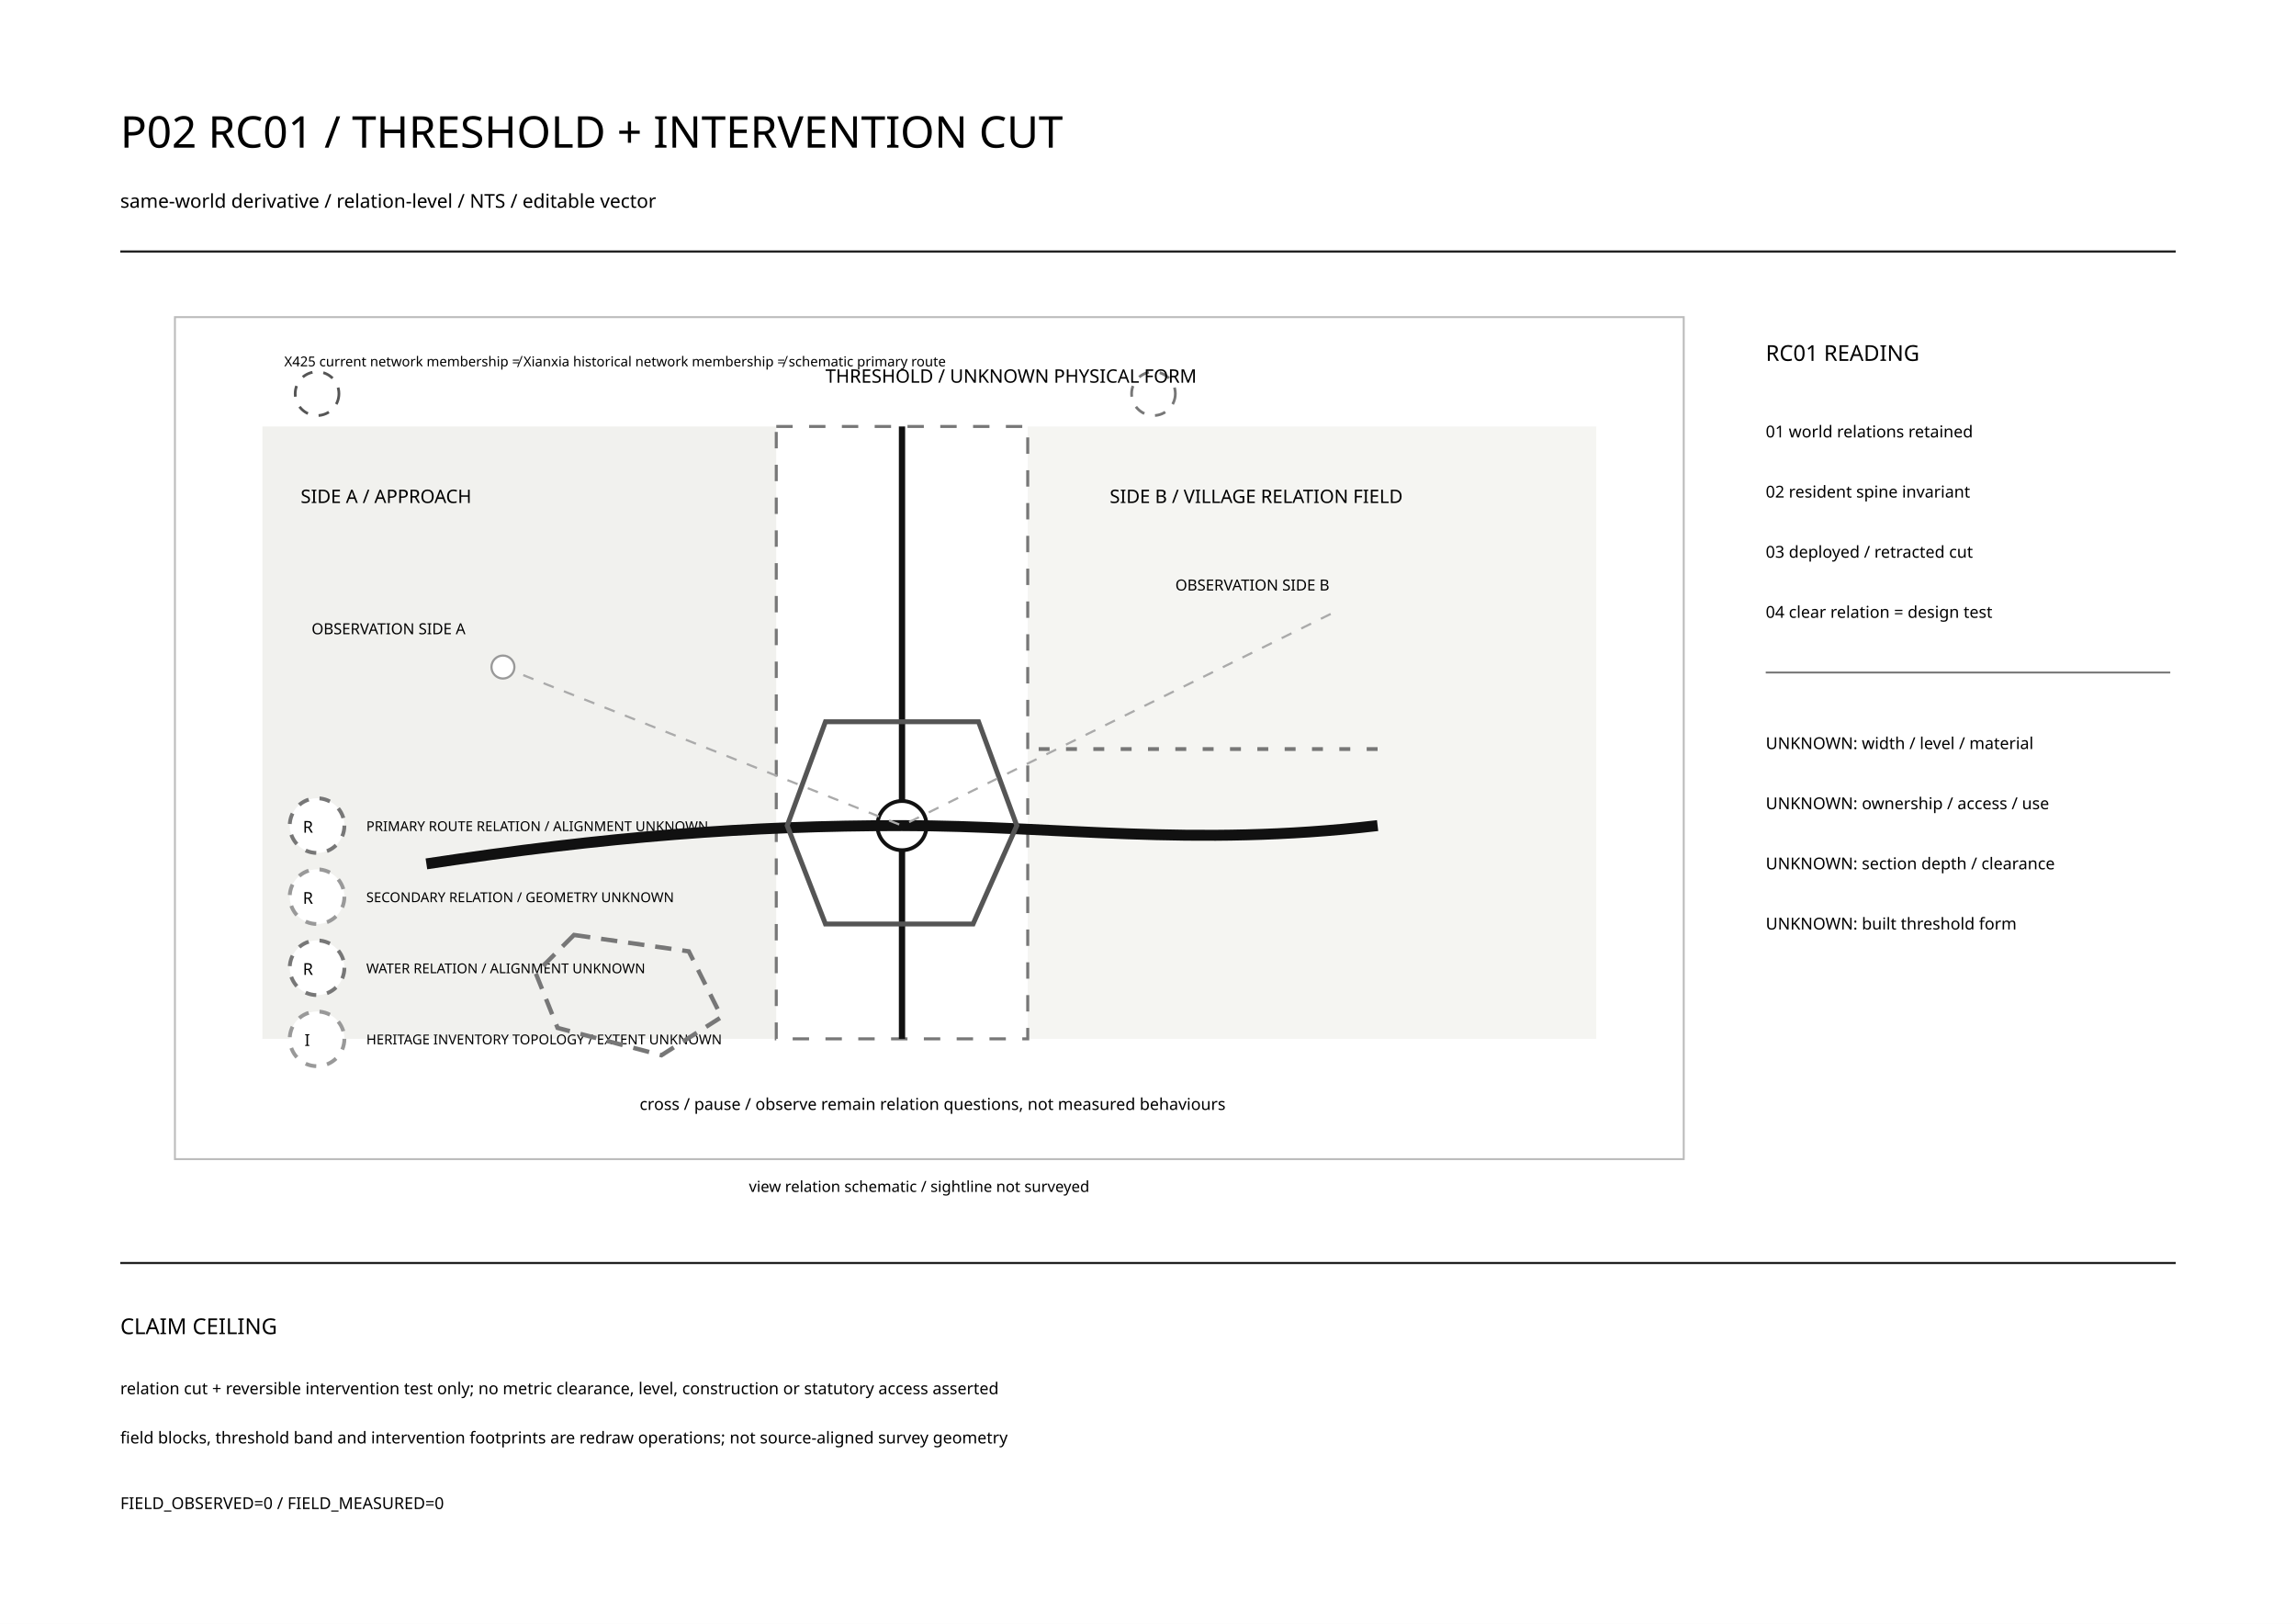
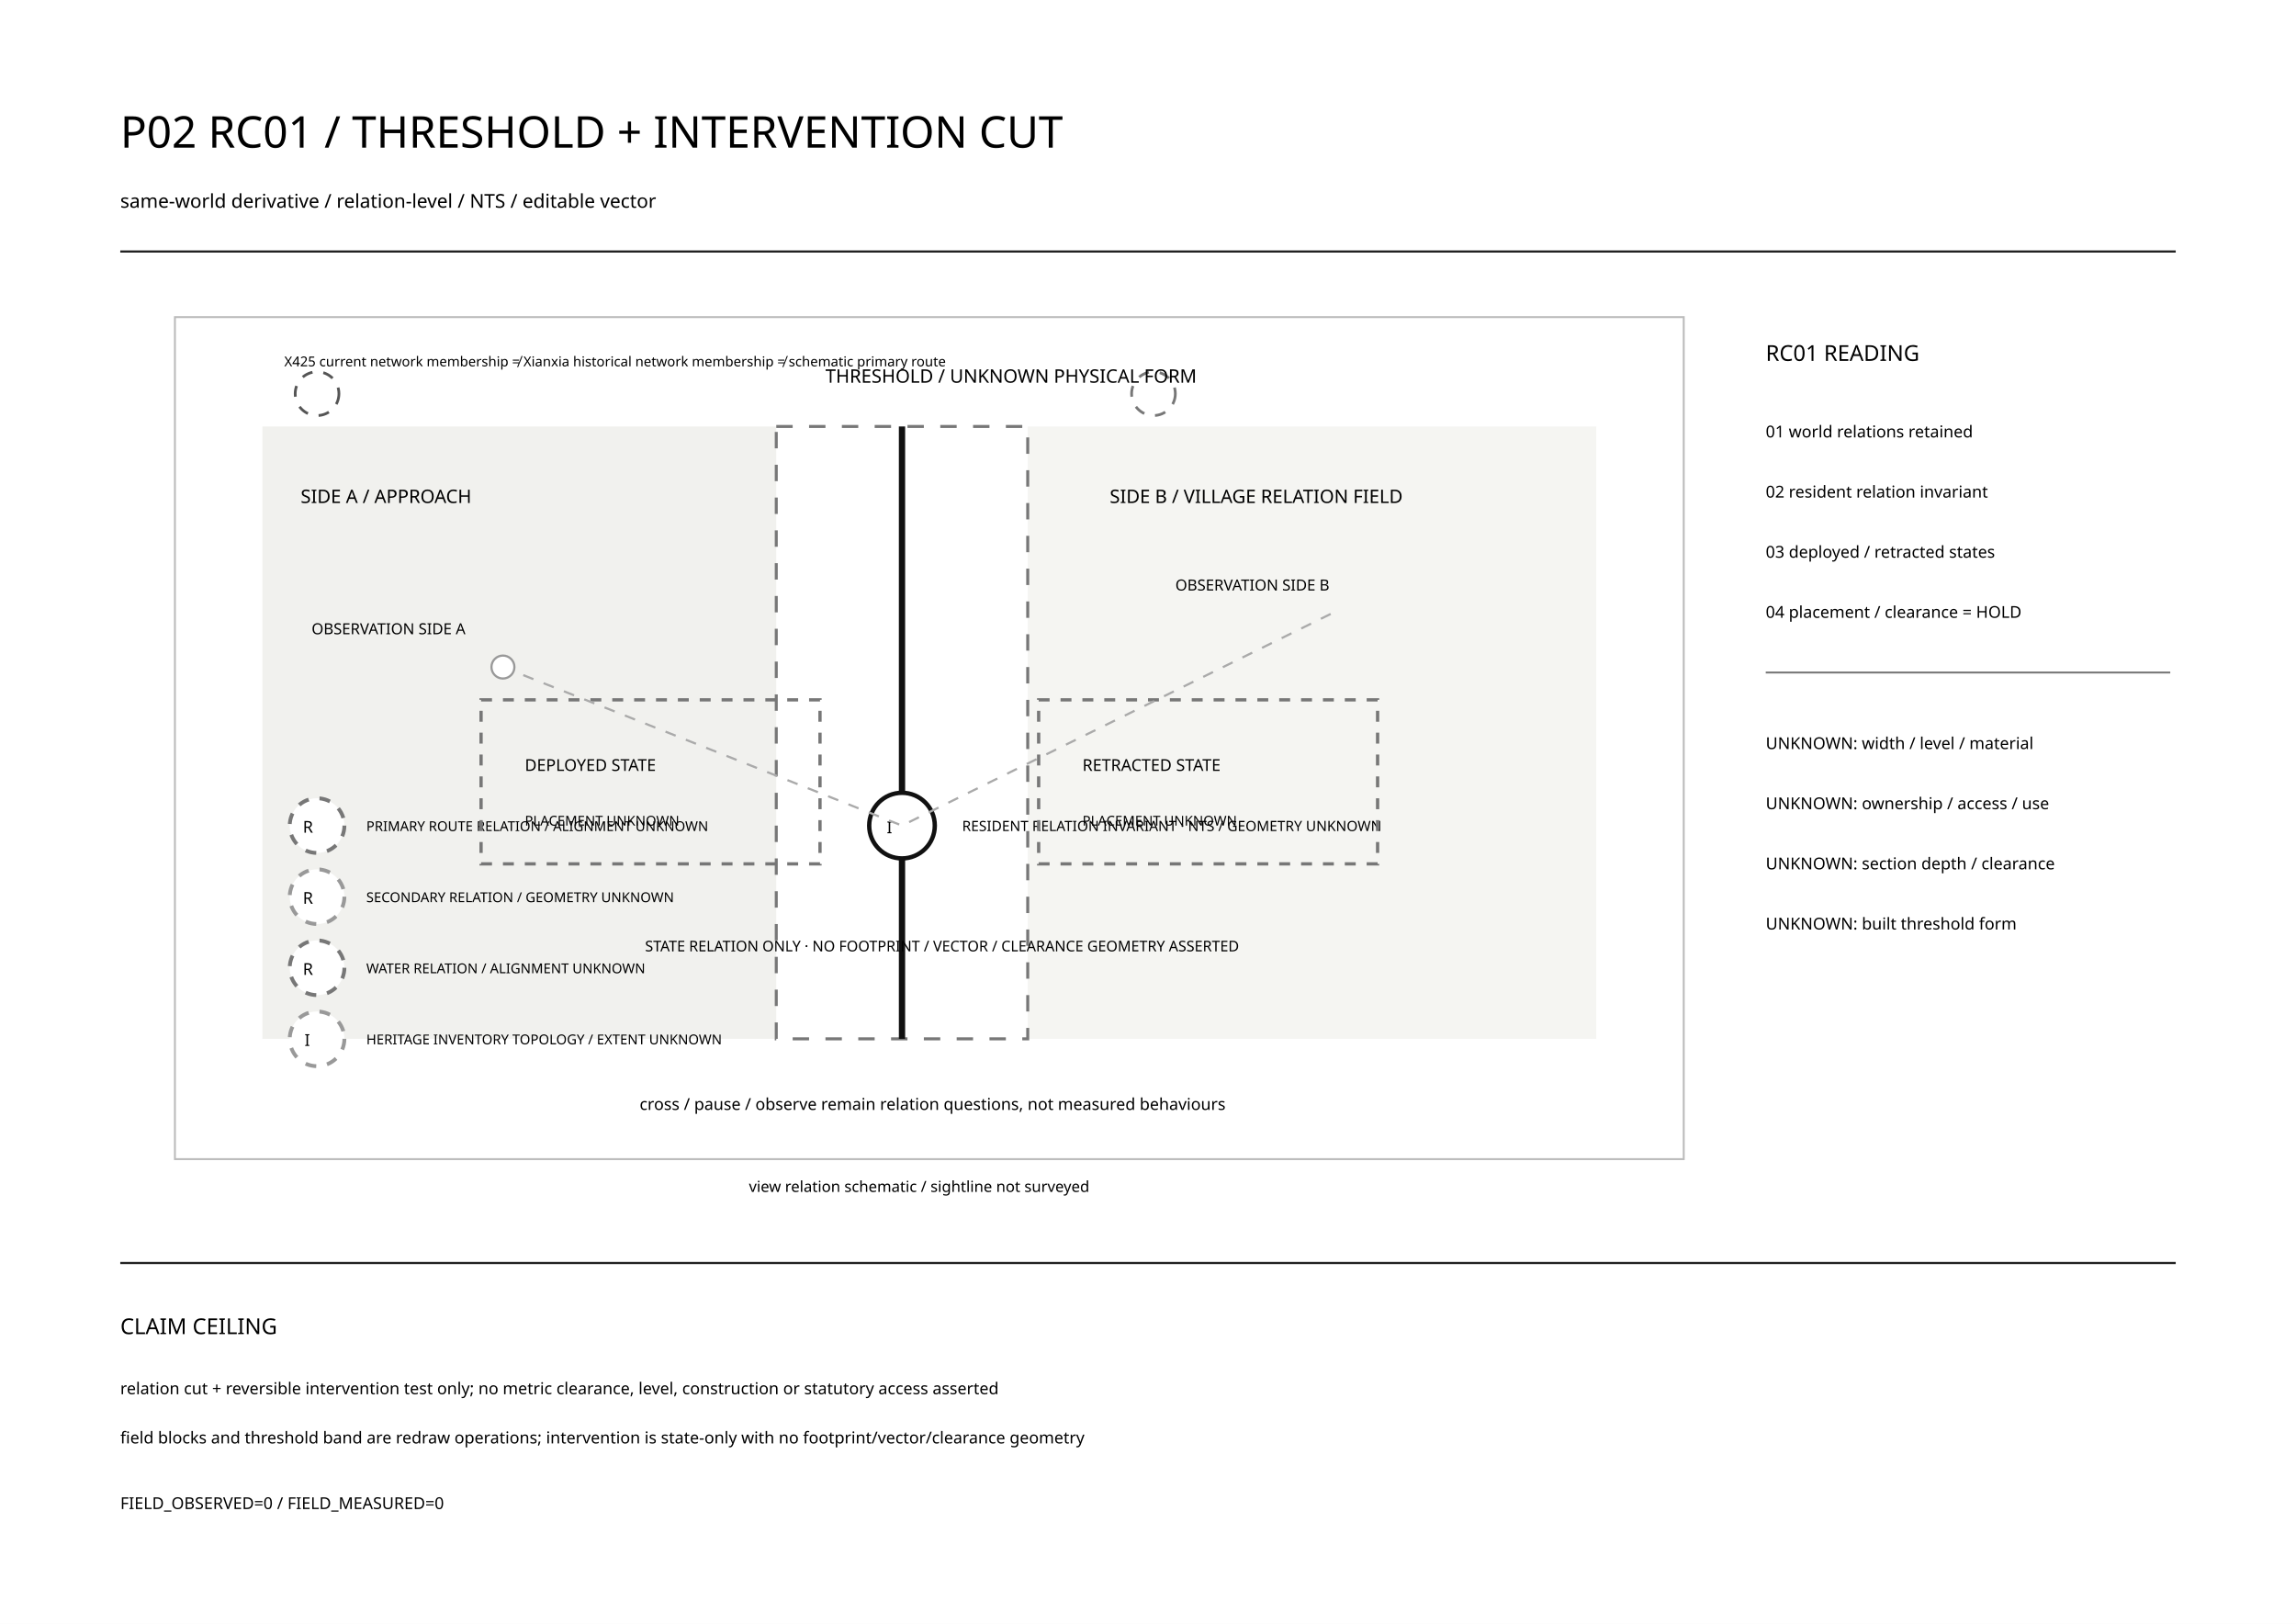
<svg xmlns="http://www.w3.org/2000/svg" width="420mm" height="297mm" viewBox="0 0 420 297">
  <rect width="420" height="297" fill="#fff" />
  <g id="L00-FRAME" font-family="sans-serif">
    <text x="22" y="27" font-size="8">P02 RC01 / THRESHOLD + INTERVENTION CUT</text>
    <text x="22" y="38" font-size="3.5">same-world derivative / relation-level / NTS / editable vector</text>
    <line x1="22" y1="46" x2="398" y2="46" stroke="#222" stroke-width="0.4" />
  </g>
  <g id="L08-CUT-FIELD">
    <rect x="32" y="58" width="276" height="154" fill="#fff" stroke="#bbb" stroke-width="0.35" />
    <rect x="48" y="78" width="94" height="112" fill="#f1f1ee" />
    <rect x="188" y="78" width="104" height="112" fill="#f5f5f2" />
    <rect id="RC01-THRESHOLD-UNCERTAINTY" x="142" y="78" width="46" height="112" fill="none" stroke="#777" stroke-width="0.55" stroke-dasharray="3 3" />
  </g>
  <g id="L10-WORLD-RELATIONS" font-family="sans-serif">
    <g id="REL-ROUTE-PRIMARY-01">
      <circle cx="58" cy="151" r="5" fill="#fff" stroke="#777" stroke-width=".7" stroke-dasharray="2 2" />
      <text x="55.4" y="152.3" font-size="3">R</text>
      <text x="67" y="152" font-size="2.5">PRIMARY ROUTE RELATION / ALIGNMENT UNKNOWN</text>
    </g>
    <g id="REL-ROUTE-SECONDARY-01">
      <circle cx="58" cy="164" r="5" fill="#fff" stroke="#999" stroke-width=".7" stroke-dasharray="2 2" />
      <text x="55.4" y="165.3" font-size="3">R</text>
      <text x="67" y="165" font-size="2.5">SECONDARY RELATION / GEOMETRY UNKNOWN</text>
    </g>
    <g id="REL-WATER-01">
      <circle cx="58" cy="177" r="5" fill="#fff" stroke="#777" stroke-width=".7" stroke-dasharray="2 2" />
      <text x="55.4" y="178.3" font-size="3">R</text>
      <text x="67" y="178" font-size="2.5">WATER RELATION / ALIGNMENT UNKNOWN</text>
    </g>
    <g id="REL-CLUSTER-01">
      <circle cx="58" cy="190" r="5" fill="#fff" stroke="#999" stroke-width=".7" stroke-dasharray="2 2" />
      <text x="55.7" y="191.3" font-size="3">I</text>
      <text x="67" y="191" font-size="2.5">HERITAGE INVENTORY TOPOLOGY / EXTENT UNKNOWN</text>
    </g>
  </g>
  <g id="L14-NETWORK-SEMANTICS" font-family="sans-serif">
    <text x="52" y="67" font-size="2.5">X425 current network membership ≠ Xianxia historical network membership ≠ schematic primary route</text>
    <circle id="RC01-X425-NETWORK-MEMBERSHIP" cx="58" cy="72" r="4" fill="#fff" stroke="#555" stroke-width=".5" stroke-dasharray="2 2" />
    <circle id="RC01-XIANXIA-NETWORK-MEMBERSHIP" cx="211" cy="72" r="4" fill="#fff" stroke="#777" stroke-width=".5" stroke-dasharray="2 2" />
  </g>
  <g id="L15-THRESHOLD" font-family="sans-serif">
    <line id="RC01-THRESHOLD-AXIS" x1="165" y1="78" x2="165" y2="190" stroke="#111" stroke-width="1.15" />
    <circle cx="165" cy="151" r="4.5" fill="#fff" stroke="#111" stroke-width="0.7" />
    <text x="151" y="70" font-size="3.4">THRESHOLD / UNKNOWN PHYSICAL FORM</text>
    <text x="55" y="92" font-size="3.4">SIDE A / APPROACH</text>
    <text x="203" y="92" font-size="3.4">SIDE B / VILLAGE RELATION FIELD</text>
  </g>
-   <g id="L18-INTERVENTION" fill="none">
-     <path id="RC01-RESIDENT-INVARIANT" d="M78 158 C111 153 137 151 165 151 S218 155 252 151" stroke="#111" stroke-width="2" />
-     <path id="RC01-DEPLOYED-CUT" d="M151 132 L179 132 L186 151 L178 169 L151 169 L144 151 Z" stroke="#555" stroke-width="0.9" />
-     <path id="RC01-RETRACTED-CUT" d="M105 171 L126 174 L132 186 L121 193 L102 188 L98 178 Z" stroke="#777" stroke-width="0.8" stroke-dasharray="3 2" />
-     <path id="RC01-CLEAR-RELATION" d="M190 137 L254 137" stroke="#777" stroke-width="0.7" stroke-dasharray="2 3" />
+   <g id="L18-INTERVENTION" font-family="sans-serif">
+     <g id="RC01-RESIDENT-INVARIANT">
+       <circle cx="165" cy="151" r="6" fill="#fff" stroke="#111" stroke-width=".8" />
+       <text x="162.2" y="152.4" font-size="3">I</text>
+       <text x="176" y="152" font-size="2.6">RESIDENT RELATION INVARIANT · NTS / GEOMETRY UNKNOWN</text>
+     </g>
+     <g id="RC01-REVERSIBLE-STATE-TEST">
+       <rect x="88" y="128" width="62" height="30" fill="none" stroke="#777" stroke-width=".6" stroke-dasharray="2 2" />
+       <text x="96" y="141" font-size="3">DEPLOYED STATE</text>
+       <text x="96" y="151" font-size="2.5">PLACEMENT UNKNOWN</text>
+       <rect x="190" y="128" width="62" height="30" fill="none" stroke="#777" stroke-width=".6" stroke-dasharray="2 2" />
+       <text x="198" y="141" font-size="3">RETRACTED STATE</text>
+       <text x="198" y="151" font-size="2.5">PLACEMENT UNKNOWN</text>
+       <text x="118" y="174" font-size="2.7">STATE RELATION ONLY · NO FOOTPRINT / VECTOR / CLEARANCE GEOMETRY ASSERTED</text>
+     </g>
  </g>
  <g id="L20-OBSERVATION" font-family="sans-serif">
    <path d="M92 122 L165 151 L244 112" fill="none" stroke="#aaa" stroke-width="0.4" stroke-dasharray="2 2" />
    <circle cx="92" cy="122" r="2.1" fill="#fff" stroke="#999" stroke-width="0.4" />
    <text x="57" y="116" font-size="2.8">OBSERVATION SIDE A</text>
    <text x="215" y="108" font-size="2.8">OBSERVATION SIDE B</text>
    <text x="117" y="203" font-size="3">cross / pause / observe remain relation questions, not measured behaviours</text>
    <text x="137" y="218" font-size="2.8">view relation schematic / sightline not surveyed</text>
  </g>
  <g id="L30-READING" font-family="sans-serif">
    <text x="323" y="66" font-size="4">RC01 READING</text>
    <text x="323" y="80" font-size="3">01 world relations retained</text>
-     <text x="323" y="91" font-size="3">02 resident spine invariant</text>
-     <text x="323" y="102" font-size="3">03 deployed / retracted cut</text>
-     <text x="323" y="113" font-size="3">04 clear relation = design test</text>
+     <text x="323" y="91" font-size="3">02 resident relation invariant</text>
+     <text x="323" y="102" font-size="3">03 deployed / retracted states</text>
+     <text x="323" y="113" font-size="3">04 placement / clearance = HOLD</text>
    <line x1="323" y1="123" x2="397" y2="123" stroke="#777" stroke-width="0.35" />
    <text x="323" y="137" font-size="3">UNKNOWN: width / level / material</text>
    <text x="323" y="148" font-size="3">UNKNOWN: ownership / access / use</text>
    <text x="323" y="159" font-size="3">UNKNOWN: section depth / clearance</text>
    <text x="323" y="170" font-size="3">UNKNOWN: built threshold form</text>
  </g>
  <g id="L40-CLAIM" font-family="sans-serif">
    <line x1="22" y1="231" x2="398" y2="231" stroke="#222" stroke-width="0.4" />
    <text x="22" y="244" font-size="4">CLAIM CEILING</text>
    <text x="22" y="255" font-size="3">relation cut + reversible intervention test only; no metric clearance, level, construction or statutory access asserted</text>
-     <text x="22" y="264" font-size="3">field blocks, threshold band and intervention footprints are redraw operations; not source-aligned survey geometry</text>
+     <text x="22" y="264" font-size="3">field blocks and threshold band are redraw operations; intervention is state-only with no footprint/vector/clearance geometry</text>
    <text x="22" y="276" font-size="3">FIELD_OBSERVED=0 / FIELD_MEASURED=0</text>
  </g>
</svg>
